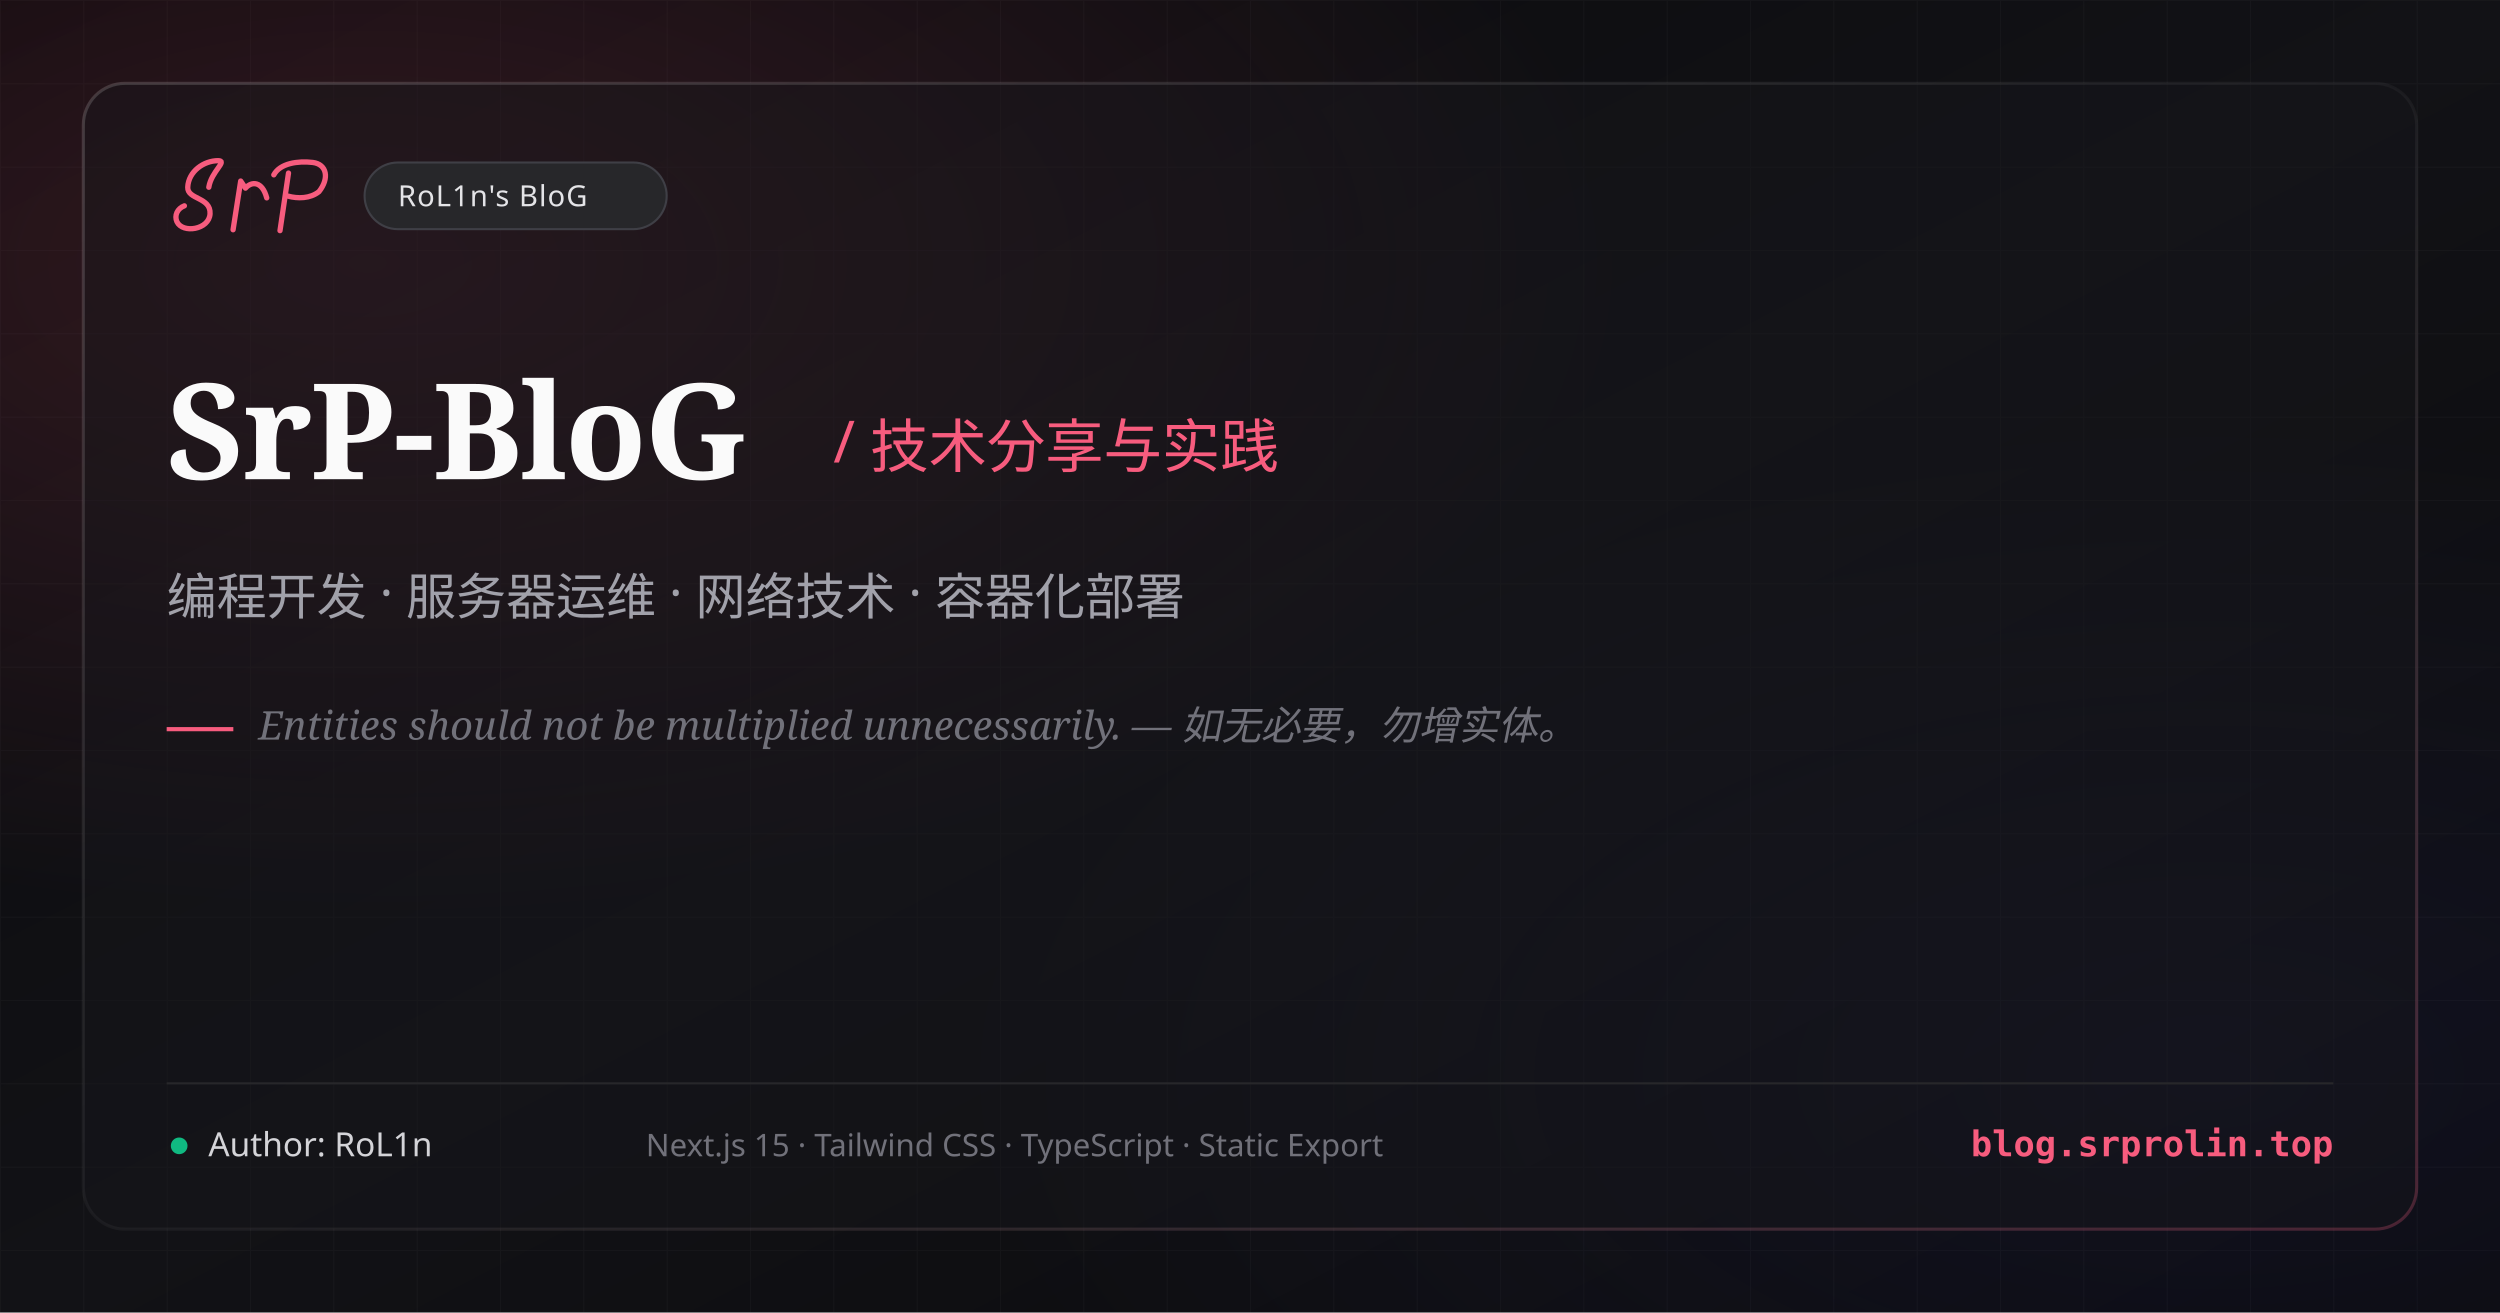
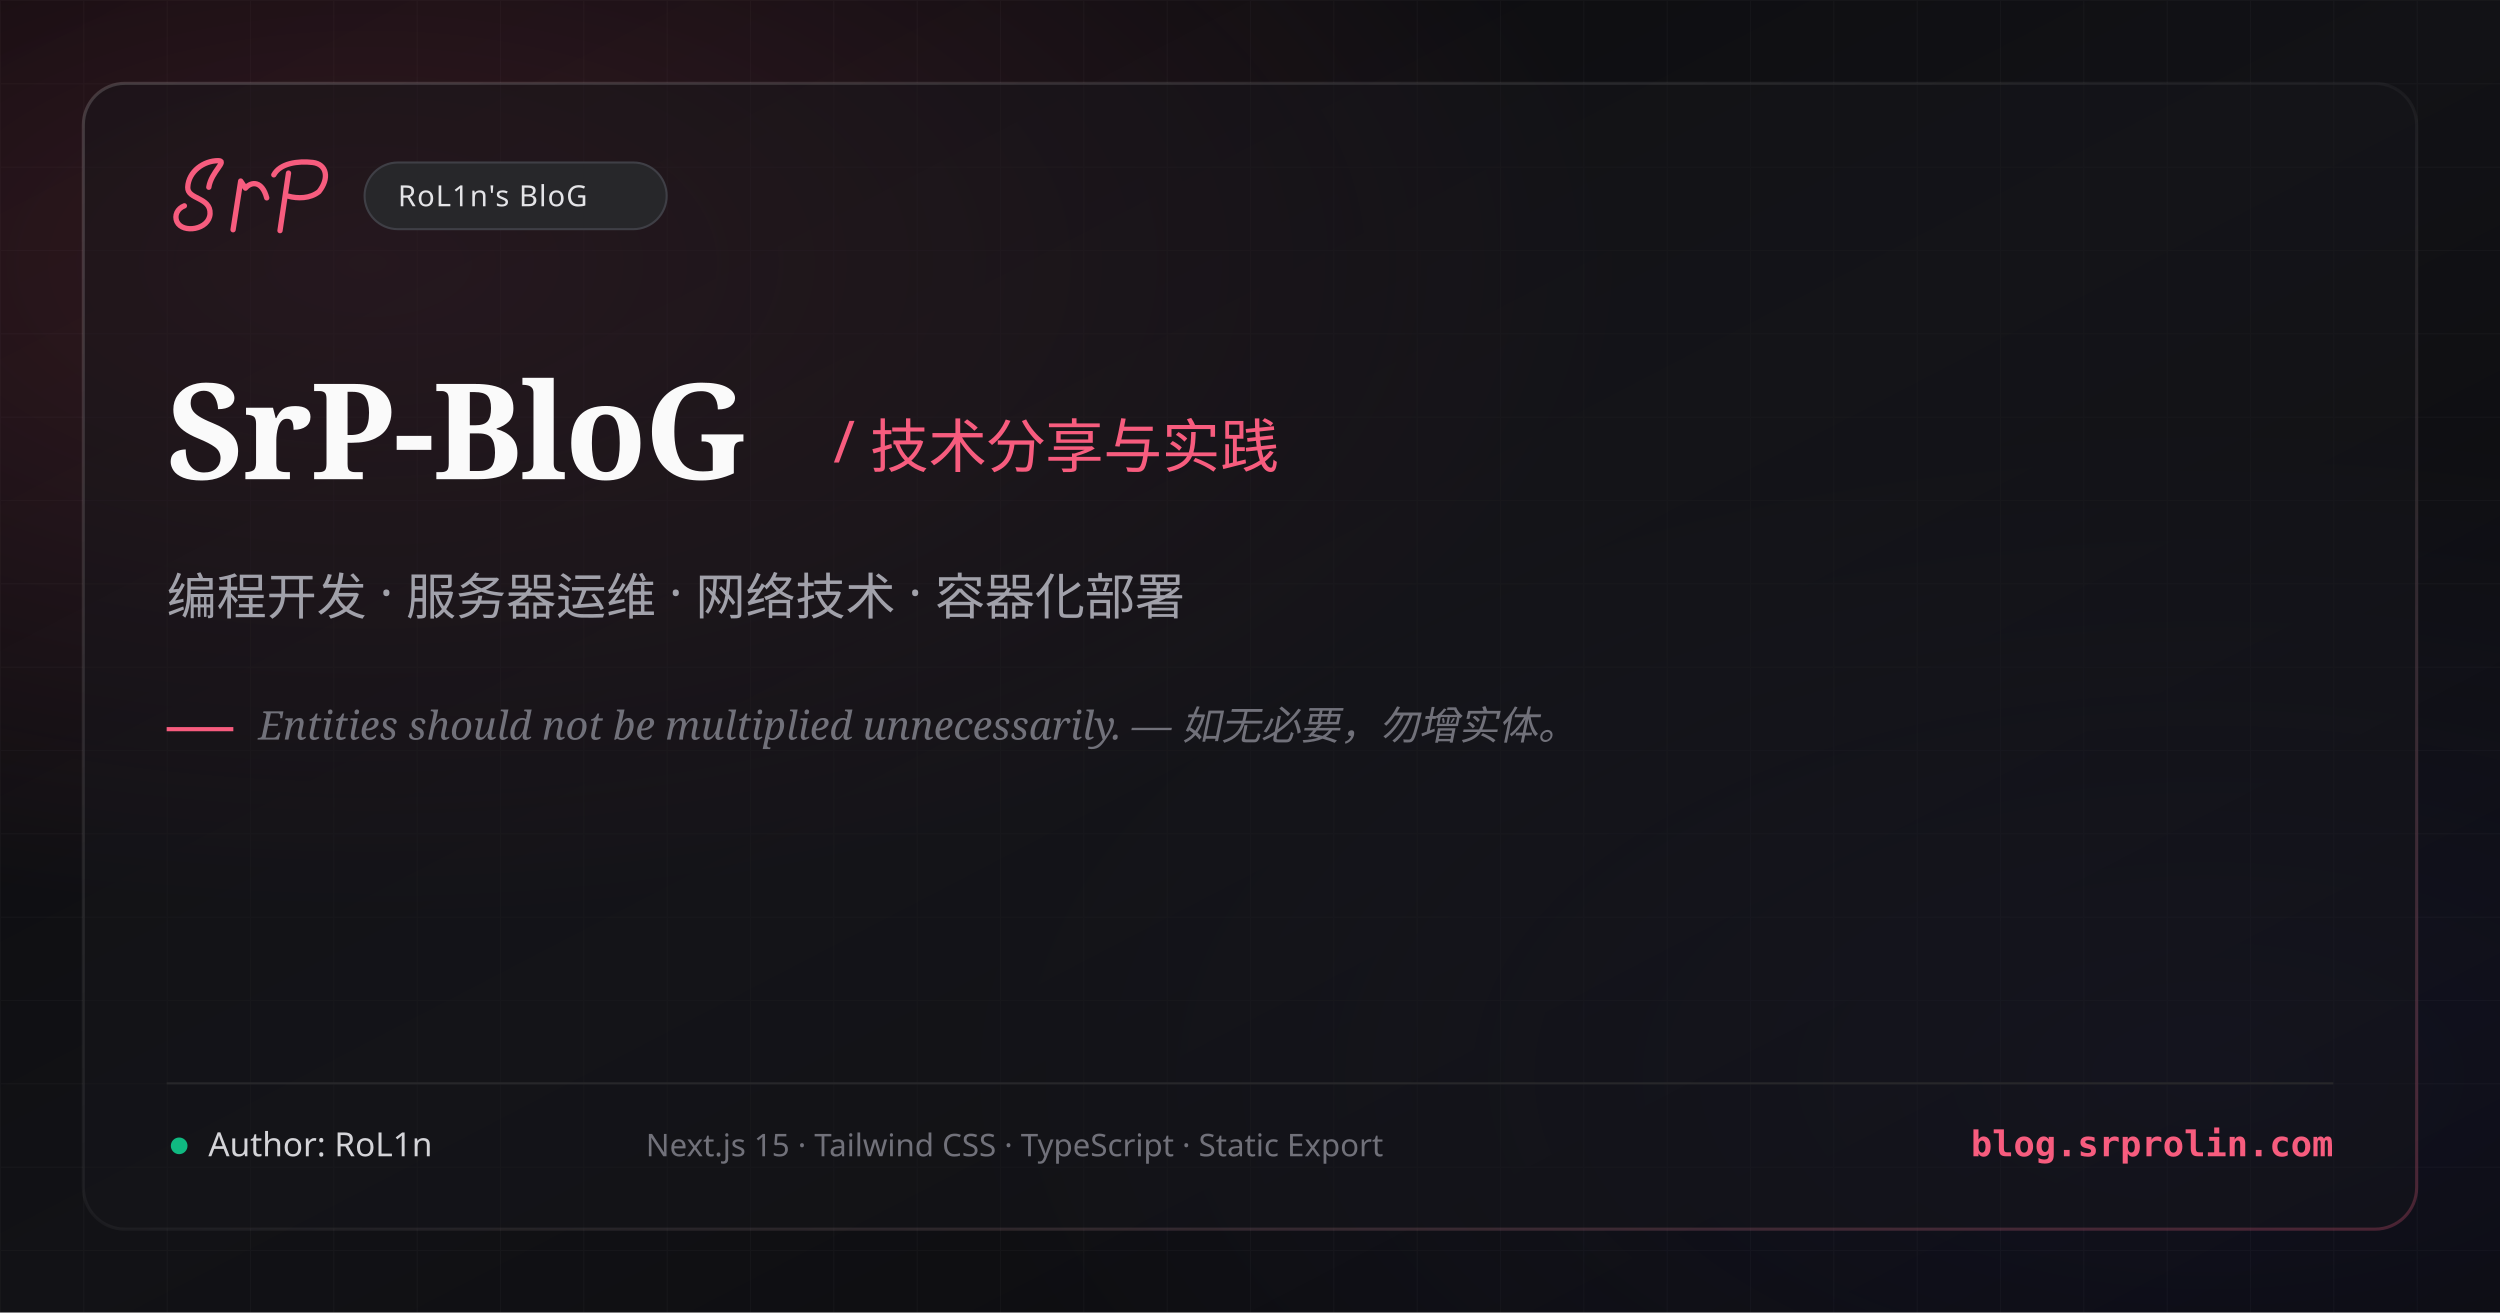
<svg xmlns="http://www.w3.org/2000/svg" width="1200" height="630" viewBox="0 0 1200 630">
  <defs>
    <linearGradient id="bg" x1="0%" y1="0%" x2="100%" y2="100%">
      <stop offset="0%" stop-color="#09090b" />
      <stop offset="50%" stop-color="#121216" />
      <stop offset="100%" stop-color="#09090b" />
    </linearGradient>
    <radialGradient id="pinkGlow" cx="15%" cy="20%" r="50%">
      <stop offset="0%" stop-color="#f75c7e" stop-opacity="0.16" />
      <stop offset="100%" stop-color="#f75c7e" stop-opacity="0" />
    </radialGradient>
    <radialGradient id="blueGlow" cx="88%" cy="82%" r="50%">
      <stop offset="0%" stop-color="#6366f1" stop-opacity="0.08" />
      <stop offset="100%" stop-color="#6366f1" stop-opacity="0" />
    </radialGradient>
    <linearGradient id="borderGrad" x1="0%" y1="0%" x2="100%" y2="100%">
      <stop offset="0%" stop-color="#ffffff" stop-opacity="0.16" />
      <stop offset="50%" stop-color="#ffffff" stop-opacity="0.04" />
      <stop offset="100%" stop-color="#f75c7e" stop-opacity="0.25" />
    </linearGradient>
    <pattern id="grid" width="40" height="40" patternUnits="userSpaceOnUse">
      <path d="M 40 0 L 0 0 0 40" fill="none" stroke="#ffffff" stroke-opacity="0.025" stroke-width="1" />
    </pattern>
  </defs>
  <rect width="1200" height="630" fill="url(#bg)" />
  <rect width="1200" height="630" fill="url(#grid)" />
  <rect width="1200" height="630" fill="url(#pinkGlow)" />
  <rect width="1200" height="630" fill="url(#blueGlow)" />
  <rect x="40" y="40" width="1120" height="550" rx="20" fill="#18181b" fill-opacity="0.45" stroke="url(#borderGrad)" stroke-width="1.5" />
  <g transform="translate(80, 75)">
    <g transform="scale(0.85)">
      <path d="M 23.8 17.5 C 25.2 8.5, 34.8 2.5, 29.0 2.5 C 21.0 2.5, 12.3 8.5, 11.9 17.5 C 11.6 24.5, 25.0 23.0, 24.5 32.5 C 24.0 41.5, 9.0 43.8, 5.8 37.0 C 4.2 33.5, 6.0 29.5, 10.0 28.0" fill="none" stroke="#f75c7e" stroke-width="3" stroke-linecap="round" stroke-linejoin="round" />
      <path d="M 37.5 41.5 L 41.8 14.0 L 44.5 18.0 C 48.0 14.0, 54.0 14.0, 56.5 23.5" fill="none" stroke="#f75c7e" stroke-width="3" stroke-linecap="round" stroke-linejoin="round" />
      <path d="M 64.0 42.0 L 68.8 9.5" fill="none" stroke="#f75c7e" stroke-width="3" stroke-linecap="round" stroke-linejoin="round" />
      <path d="M 60.5 10.5 C 64.0 4.0, 74.0 2.5, 82.5 3.5 C 90.5 4.5, 92.0 12.5, 86.0 20.0 C 81.0 24.0, 74.0 24.0, 68.5 22.5" fill="none" stroke="#f75c7e" stroke-width="3" stroke-linecap="round" stroke-linejoin="round" />
    </g>
    <g transform="translate(95, 3)">
      <rect x="0" y="0" width="145" height="32" rx="16" fill="#27272a" stroke="#3f3f46" stroke-width="1" />
      <text x="16" y="21" font-family="'Noto Sans SC', sans-serif" font-size="14" font-weight="500" fill="#e4e4e7" letter-spacing="0.5">RoL1n's BloG</text>
    </g>
  </g>
  <g transform="translate(80, 230)">
    <text x="0" y="0" font-family="'Noto Serif SC', 'Noto Sans SC', serif" font-size="64" font-weight="700" fill="#fafafa" letter-spacing="-1">
      SrP-BloG
    </text>
    <text x="320" y="-8" font-family="'Noto Sans SC', sans-serif" font-size="28" font-weight="400" fill="#f75c7e">
      / 技术分享与实践
    </text>
    <text x="0" y="65" font-family="'Noto Sans SC', sans-serif" font-size="24" font-weight="400" fill="#a1a1aa">
      编程开发 · 服务器运维 · 网络技术 · 容器化部署
    </text>
    <g transform="translate(0, 125)">
      <line x1="0" y1="-5" x2="32" y2="-5" stroke="#f75c7e" stroke-width="2" />
      <text x="44" y="0" font-family="'Noto Serif SC', serif" font-style="italic" font-size="19" fill="#71717a">
        Entities should not be multiplied unnecessarily. — 如无必要，勿增实体。
      </text>
    </g>
  </g>
  <g transform="translate(80, 520)">
    <line x1="0" y1="0" x2="1040" y2="0" stroke="#27272a" stroke-width="1" />
    <circle cx="6" cy="30" r="4" fill="#10b981" />
    <text x="20" y="35" font-family="'Noto Sans SC', sans-serif" font-size="16" font-weight="500" fill="#d4d4d8">
      Author: RoL1n
    </text>
    <text x="230" y="35" font-family="'Noto Sans SC', sans-serif" font-size="15" fill="#71717a">
      Next.js 15 · Tailwind CSS · TypeScript · Static Export
    </text>
    <text x="1040" y="35" text-anchor="end" font-family="'Noto Sans SC', monospace" font-size="17" font-weight="600" fill="#f75c7e">
-       blog.srprolin.top
+       blog.srprolin.com
    </text>
  </g>
</svg>
